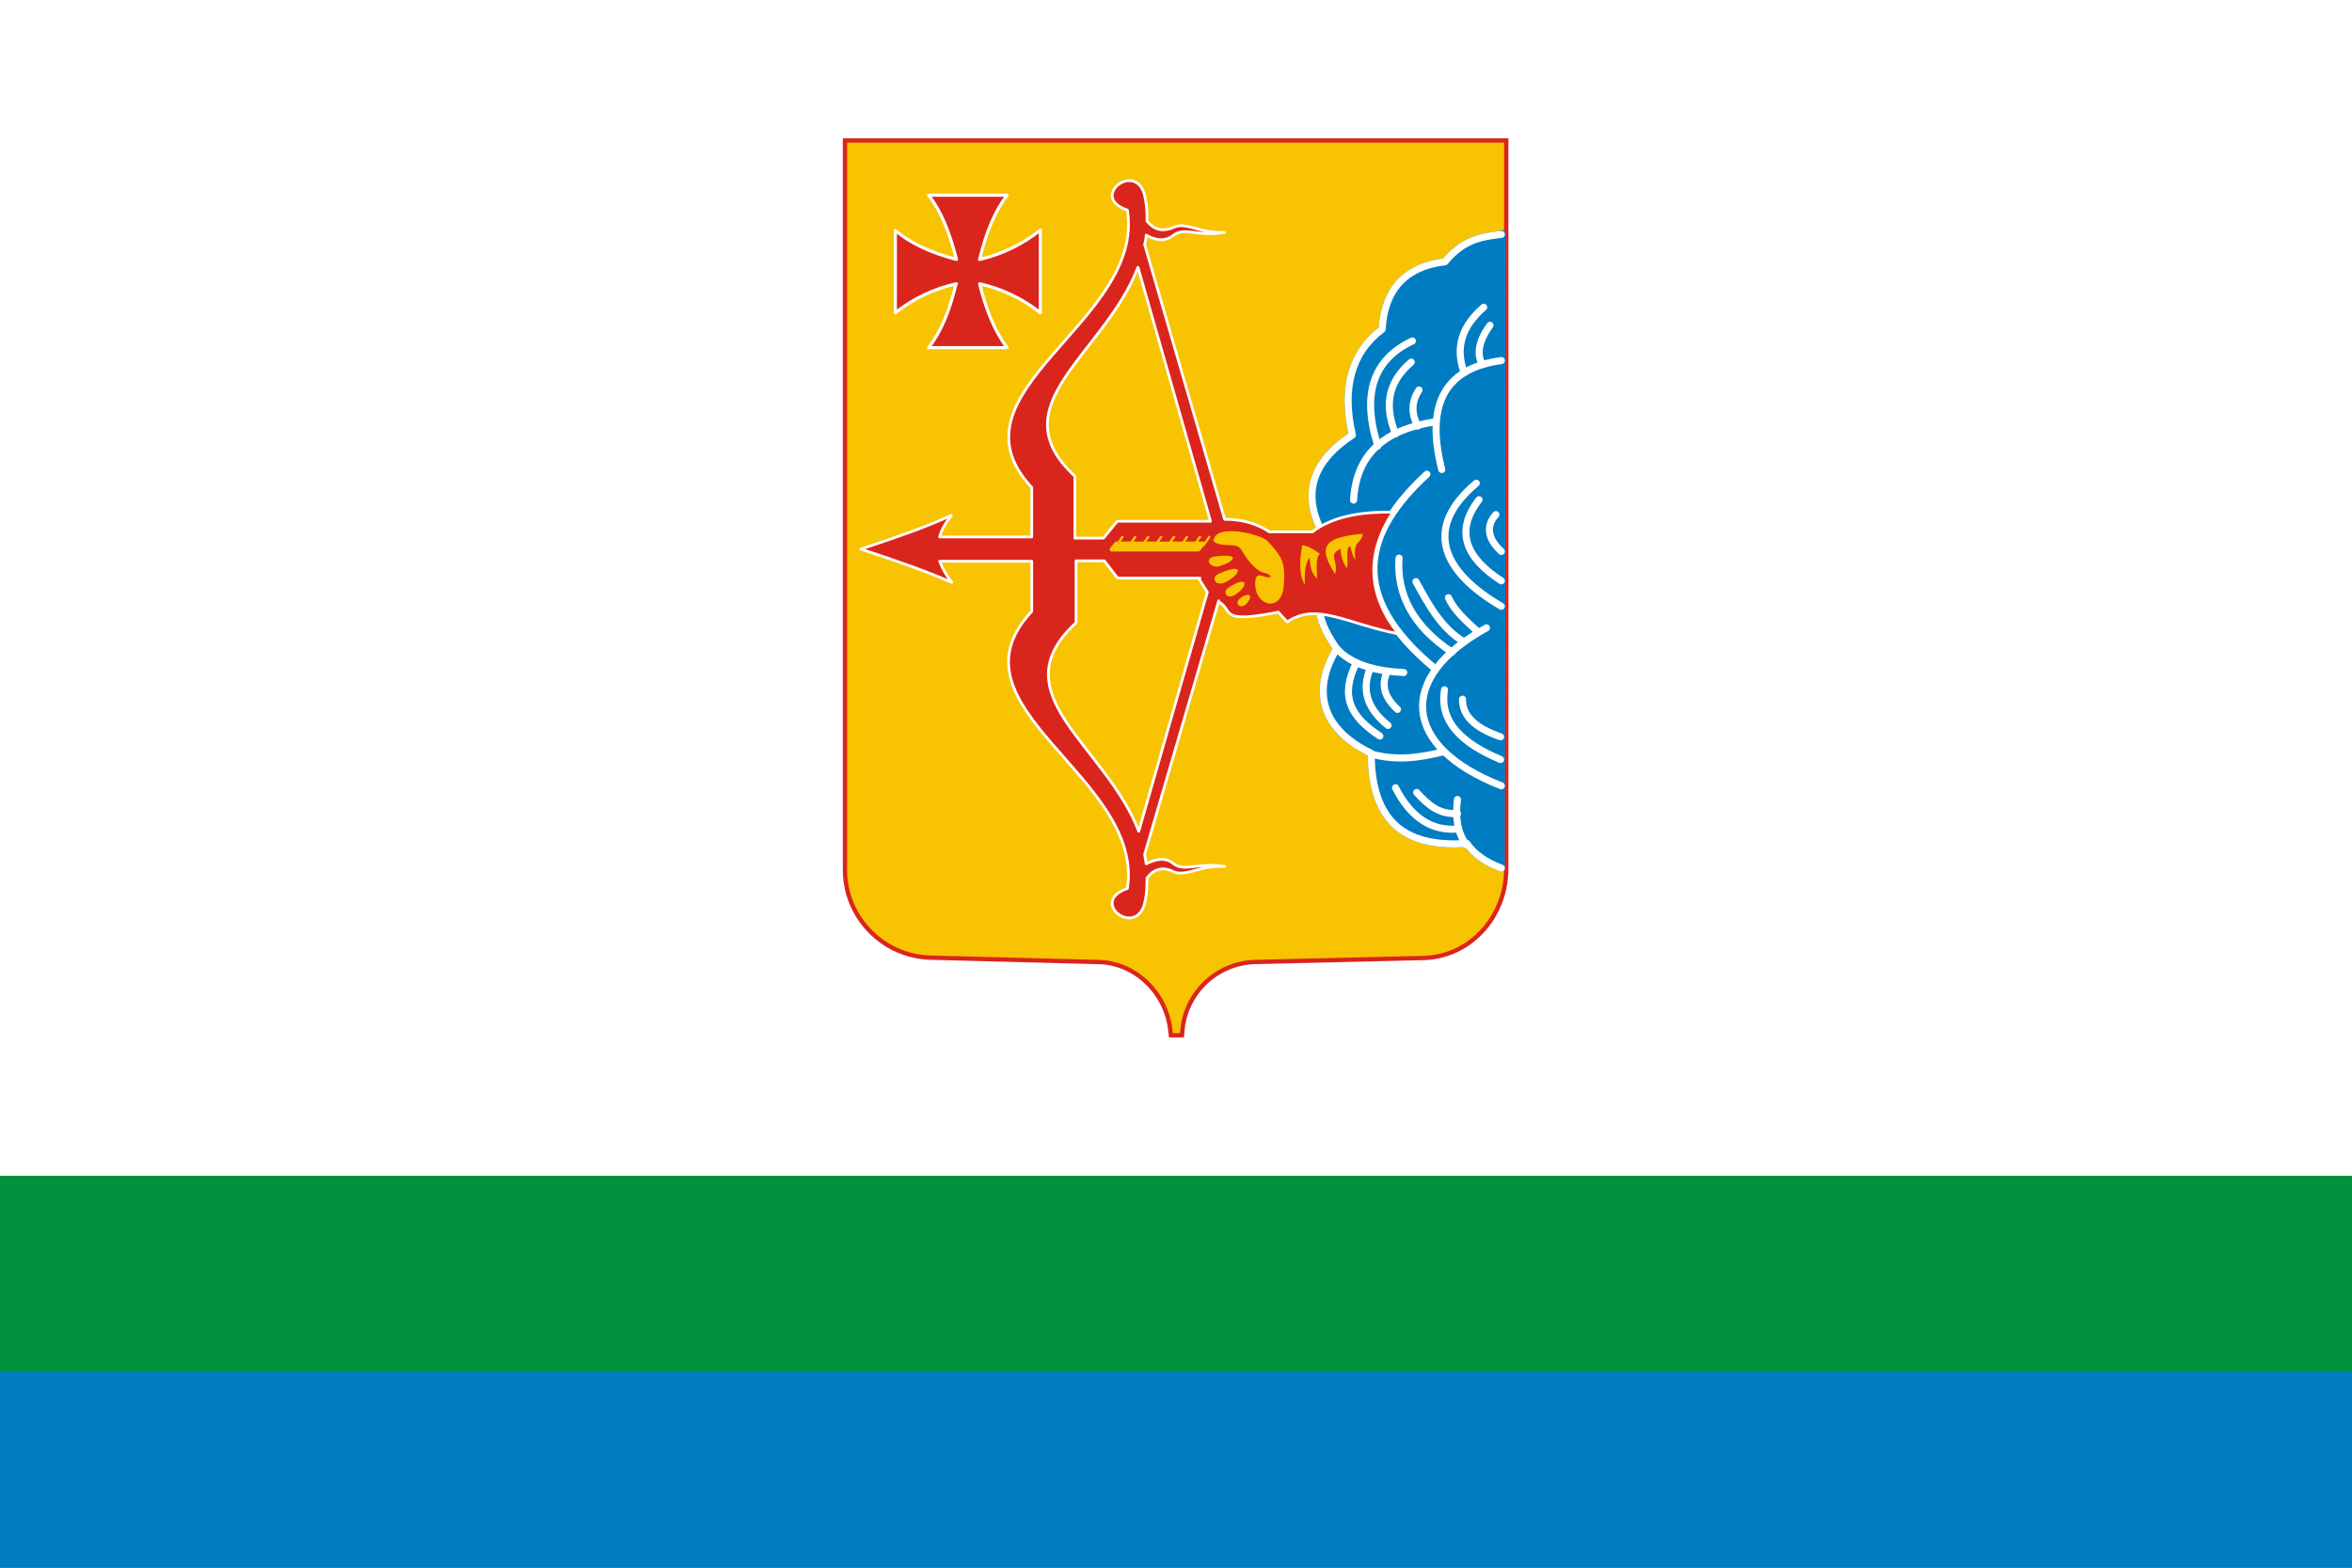
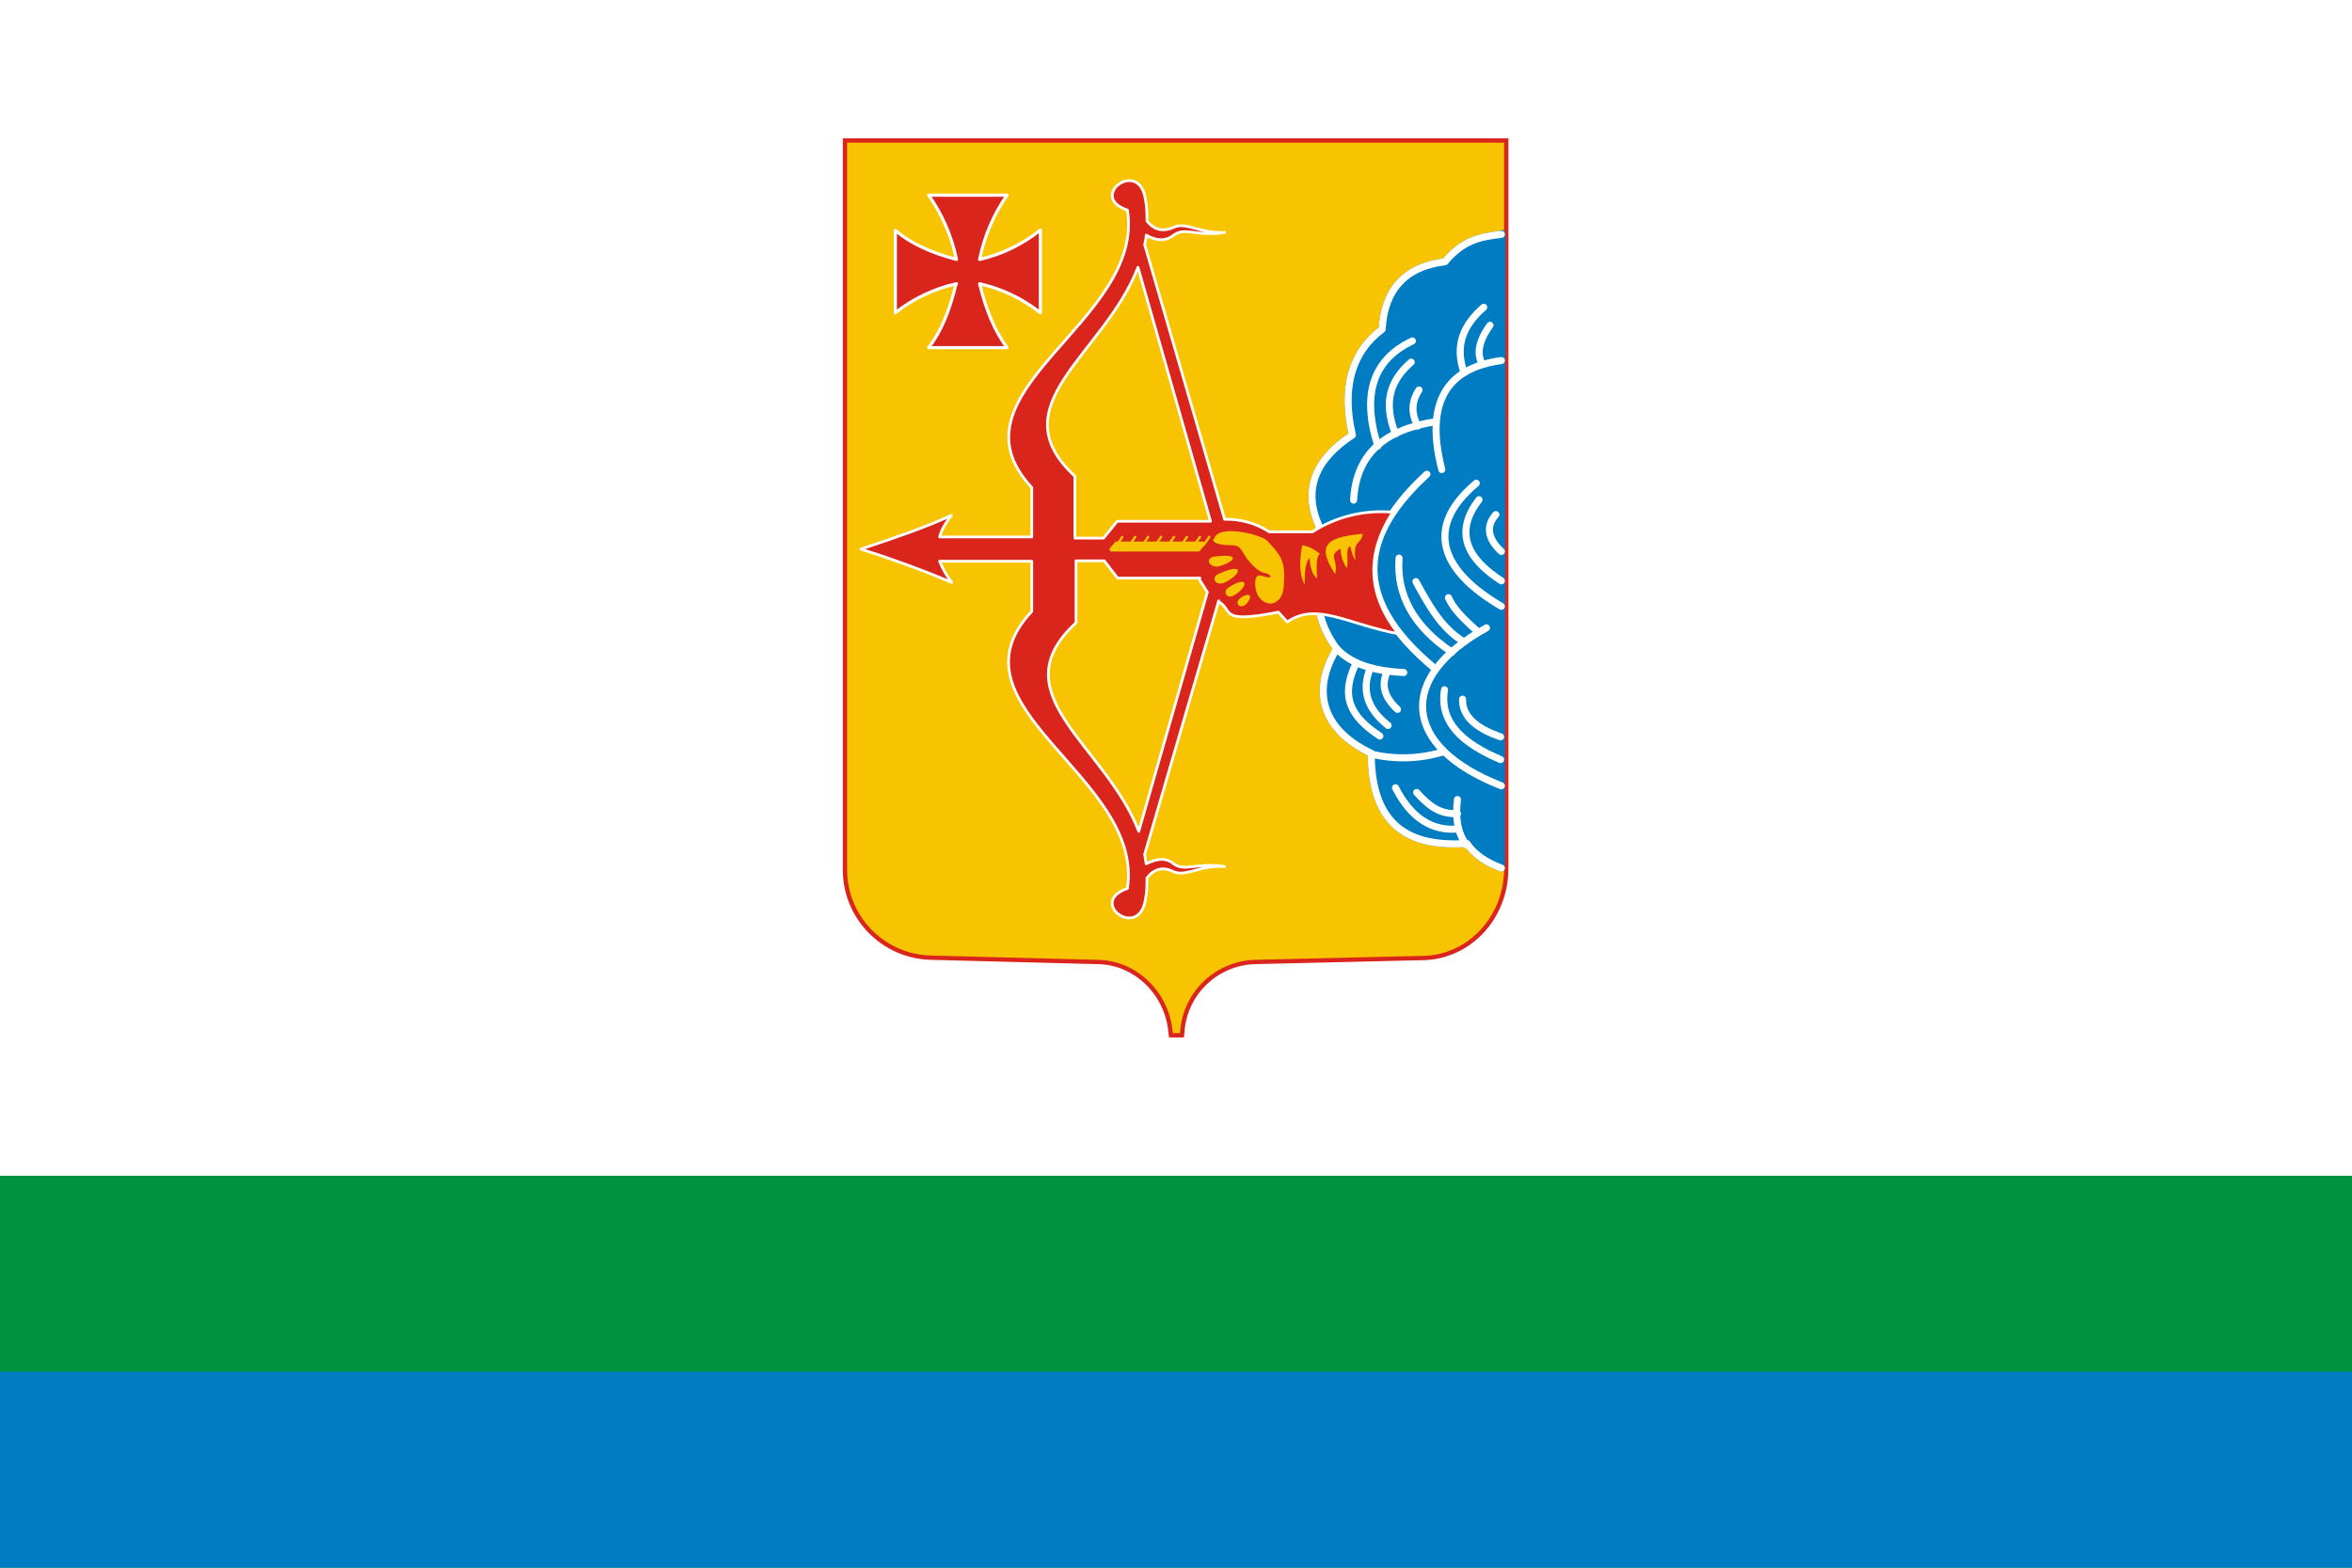
- <svg xmlns="http://www.w3.org/2000/svg" id="svg100" version="1.1" height="400" width="600" image-rendering="optimizeQuality" shape-rendering="geometricPrecision" text-rendering="geometricPrecision">
+ <svg xmlns="http://www.w3.org/2000/svg" id="svg100" image-rendering="optimizeQuality" shape-rendering="geometricPrecision" text-rendering="geometricPrecision" version="1.1" viewBox="0 0 600 400">
  <defs id="defs4">
    <style id="style2" type="text/css">.str6{stroke:#f8c300;stroke-width:.6;stroke-linecap:round;stroke-linejoin:round}.str4{stroke-width:.8}.str3,.str4{stroke:#fff;stroke-linecap:round;stroke-linejoin:round}.fil5{fill:none}.fil3{fill:#007cc3}.fil6{fill:#da251d}.fil4{fill:#f8c300}</style>
  </defs>
-   <path id="rect6" stroke-width="1.8" fill="#fff" d="M0 0h600v400H0z" />
-   <path id="path8" d="M300.2 262.7a20.6 20.6 0 0120-18.7l42.4-1c11.2 0 20.2-9.5 20.2-21.4V37.3H217v184.3a21 21 0 0020.4 21.3l42.4 1.1c10.3 0 19 8.2 20.2 18.7z" fill="#0093dd" stroke="#da251d" stroke-width="4" stroke-linecap="round" />
-   <path id="rect10" stroke-width="1.8" fill="#00923f" d="M0 300h600v100H0z" />
-   <path id="rect12" class="fil3" stroke-width="1.8" d="M0 350h600v50H0z" />
-   <path id="path14" d="M300.2 262.7a20.6 20.6 0 0120-18.7l42.4-1c11.2 0 20.2-9.5 20.2-21.4V37.3H217v184.3a21 21 0 0020.4 21.3l42.4 1.1c10.3 0 19 8.2 20.2 18.7z" class="fil4" stroke-width="1.8" stroke="#f8c300" stroke-linecap="round" />
-   <path id="path16" d="M383 59.8c-5.7.6-10 1.7-14.4 7-10.3 1.2-15.5 7.4-16 17.2-7.8 5.8-10.4 15-7.6 27-9.2 6-12.8 13.7-8.5 23.2l.2 22.3c.6 3.1 2.2 6 4.3 9-6.6 10.9-3.7 20.7 8.8 26.7 0 18.7 9.9 24 24.4 23 1.9 2.8 4.8 4.8 8.8 6.3l.2-161.9z" class="fil3" stroke-width="1.8" stroke="#007cc3" stroke-linecap="round" stroke-linejoin="round" />
-   <path id="path18" d="M383 59.8c-5.7.6-10 1.7-14.4 7-10.3 1.2-15.5 7.4-16 17.2-7.8 5.8-10.4 15-7.6 27-9.2 6-12.8 13.7-8.5 23.2l.2 22.3c.6 3.1 2.2 6 4.3 9-6.6 10.9-3.7 20.7 8.8 26.7 0 18.7 9.9 24 24.4 23 1.9 2.8 4.8 4.8 8.8 6.3" class="fil5 str3" stroke-width="1.8" />
-   <path id="path20" d="M244 72.4a38.6 38.6 0 00-15.6 7.4v-21c3.8 3.2 8.8 5.6 15.6 7.4-1.8-7.1-4-12.4-7.1-16.4h20c-3 4-5.3 9.3-7 16.4a38.6 38.6 0 0015.5-7.5v21.1a38.6 38.6 0 00-15.5-7.4c1.7 7 4 12.3 7 16.3h-20c3.1-4 5.3-9.2 7-16.3z" class="fil6 str4" />
-   <circle id="circle22" cy="44.7" cx="246.9" class="fil6 str4" />
-   <circle cy="223.2" cx="-68.6" id="circle24" transform="rotate(-90)" class="fil6 str4" />
-   <circle cy="-270.9" cx="68.6" id="circle26" transform="rotate(90)" class="fil6 str4" />
-   <circle id="circle28" cy="93.6" cx="246.9" class="fil6 str4" />
-   <path id="path30" d="M383 92c-13.5 1.8-19.7 10.2-15.2 27.8" class="fil5 str3" stroke-width="1.8" />
-   <path id="path32" d="M366.2 107.6c-12.8 2-20.2 8-20.9 20" class="fil5 str3" stroke-width="1.8" />
-   <path id="path34" d="M378.2 93c-1.6-2.6-1-6 1.9-10" class="fil5 str3" stroke-width="1.8" />
-   <path id="path36" d="M378.5 78.4c-5.4 4.7-7.4 10-5 16.7" class="fil5 str3" stroke-width="1.8" />
-   <path id="path38" d="M362 99.5c-2 3-2 6.1-.3 9.2" class="fil5 str3" stroke-width="1.8" />
-   <path id="path40" d="M360 92.4c-5.2 4.5-7.3 10.1-4 18.3" class="fil5 str3" stroke-width="1.8" />
-   <path id="path42" d="M360.3 87c-9.8 4.6-13.1 13.4-8.8 26.8" class="fil5 str3" stroke-width="1.8" />
-   <path id="path44" d="M383 140.7c-3.5-3.2-4-6.5-1.4-9.4" class="fil5 str3" stroke-width="1.8" />
-   <path id="path46" d="M383 148.2c-9-5.8-12-12.6-5.7-20.7" class="fil5 str3" stroke-width="1.8" />
-   <path id="path48" d="M383 154.7c-14.9-8.7-20.2-19.8-6.4-31.4" class="fil5 str3" stroke-width="1.8" />
-   <path id="path50" d="M383 200.5c-25.6-10-26.6-27.8-3.8-40.3" class="fil5 str3" stroke-width="1.8" />
-   <path id="path52" d="M364 121c-16.1 14.8-20.6 31 2.2 49.7" class="fil5 str3" stroke-width="1.8" />
-   <path id="path54" d="M370.4 166.4c-9.7-6.4-14.2-14.6-13.5-24" class="fil5 str3" stroke-width="1.8" />
-   <path id="path56" d="M373.5 163.8c-6-3.6-9.2-9.8-12.3-15.4" class="fil5 str3" stroke-width="1.8" />
-   <path id="path58" d="M369.5 152.5c1.4 3.1 3.8 5.3 7.6 8.8" class="fil5 str3" stroke-width="1.8" />
-   <path id="path60" d="M368.5 176c-1.4 8.4 4.8 13.8 14.3 17.8" class="fil5 str3" stroke-width="1.8" />
-   <path id="path62" d="M373.1 178.4c-.1 4.3 3.3 7.4 9.7 9.6" class="fil5 str3" stroke-width="1.8" />
-   <path id="path64" d="M358.1 171.6c-6.2-.3-13-1.6-17.1-6.1" class="fil5 str3" stroke-width="1.8" />
-   <path id="path66" d="M356.5 181c-3.2-3-4.3-6-2.6-9.7" class="fil5 str3" stroke-width="1.8" />
-   <path id="path68" d="M349.6 170.4c-2.4 5.6-.8 10.5 4.5 14.7" class="fil5 str3" stroke-width="1.8" />
-   <path id="path70" d="M352 187.8c-7.6-5-10.2-10.2-6-18.7" class="fil5 str3" stroke-width="1.8" />
-   <path id="path72" d="M349.8 192.4c6.7 1.8 12.4.9 18.5-.6" class="fil5 str3" stroke-width="1.8" />
-   <path id="path74" d="M371.8 204c-.6 5 .1 8.5 2.2 11.5" class="fil5 str3" stroke-width="1.8" />
-   <path id="path76" d="M361.4 202.2c3 3.3 5.7 5.6 10.4 5.4" class="fil5 str3" stroke-width="1.8" />
-   <path id="path78" d="M356 201c3.8 7.5 9.2 11.2 16.1 10.5" class="fil5 str3" stroke-width="1.8" />
-   <path id="path80" d="M308.8 133H285l-3.5 4.3h-7.3v-15.8c-19.7-18.2 7.6-31.1 16.1-53.3zm-3 14.6l2.2 3.5-17.5 61c-8.5-22.1-35.8-35-16-53.2v-15.8h7.2l3.4 4.4h21zm5 5.9c4 2.1-.3 5.8 15.3 2.7l2.3 2.5c7.4-5.2 15.5.6 28.3 3-7.6-9.7-8.5-20-1.4-31-8.1-.2-15.4 1.1-20.5 5h-11c-3-2-6.7-3.2-11.4-3.2L292 62.4c.2-.8.4-1.7.4-2.4 2.6 1.5 5 1.6 7 0 3-2.2 6 .5 13-.7-6.5.3-9.8-2.8-13-1.3-3 1.3-5.1.5-6.8-1.6 0-1.9 0-3.5-.4-5.5-1.5-10.7-14.9-.7-4.6 2.7 4.6 28.6-47.3 46.2-24.4 70.8V137h-23.5c.5-2 1.7-3.8 3-5.5-6.5 3-14.3 5.7-23.1 8.6 8.8 2.9 16.6 5.6 23.2 8.5a22 22 0 01-3.1-5.4h23.5V156c-23 24.5 28.8 42.2 24.4 70.7-10.3 3.5 3 13.3 4.6 2.8.4-1.9.4-3.7.4-5.5 1.7-2.2 4-3 6.7-1.6 3.3 1.4 6.8-1.7 13.1-1.3-7-1.1-10.2 1.4-13-.7-2-1.7-4.4-1.3-7 0l-.4-2.4 18.9-64.7z" class="fil6" stroke="#fff" stroke-width=".7" stroke-linejoin="round" />
-   <path id="path82" d="M309.5 137.5c-.3 1.4 3 1.6 4.3 1.6 2.8 0 2.6 1 4.2 3.3 4 5.2 5 3 6.2 4.7-1.2 1-4-2.2-4 1.8 0 6 6.8 7.3 7.3.6.5-6.4-.7-7.7-4.2-11.5-1.5-1.6-12.6-4.4-13.6-.5z" class="fil4" stroke-width="1.8" />
-   <path id="path84" d="M309.9 142c-2.8.4-1.3 3 1 2.5 3.5-.9 6.4-3.4-1-2.5z" class="fil4" stroke-width="1.8" />
-   <path id="path86" d="M310.7 146.5c-1.9 1-.5 3.3 2 2 3.9-2 5-5.2-2-2z" class="fil4" stroke-width="1.8" />
-   <path id="path88" d="M313.3 150c-1.5 1-.3 3.3 2 1.6 3.4-2.3 2.9-4.9-2-1.6z" class="fil4" stroke-width="1.8" />
-   <path id="path90" d="M316.3 152.7c-1.6 1.3.3 3.1 1.9 1.1 1.9-2.5-.4-2.5-2-1z" class="fil4" stroke-width="1.8" />
-   <path id="path92" d="M345.8 143c-.8-5.5 1.6-4 1.8-6.8-10 .9-11.5 3.3-7 10.3.9-3.8-2-4.7 1.4-6.5 0 1.6.5 3.5 1.6 5 .5-2-.5-4.8.8-5.7.4 1.2.6 2.7 1.4 3.6z" class="fil4" stroke-width="1.8" />
-   <path id="path94" d="M332.9 149.3c-.2-3 .1-5.8 1.2-7 .1 2.2.5 4.2 1.9 5.3-.2-3.6-.2-5.6.7-6.3-2.1-1.5-3.2-2-4.5-2.2-.9 4.7-.6 8.4.8 10.2z" class="fil4" stroke-width="1.8" />
-   <path transform="scale(1.7291 1.81818)" id="polygon96" class="fil4 str6" d="M164.7 76.3l-.7.8h12.8l.7-.8z" />
+   <path id="rect6" fill="#fff" stroke-width="1.8" d="M0 0h600v400H0z" />
+   <path id="path8" fill="#0093dd" stroke="#da251d" stroke-linecap="round" stroke-width="4" d="M300.2 262.7a20.6 20.6 0 0120-18.7l42.4-1c11.2 0 20.2-9.5 20.2-21.4V37.3H217v184.3a21 21 0 0020.4 21.3l42.4 1.1c10.3 0 19 8.2 20.2 18.7z" />
+   <path id="rect10" fill="#00923f" stroke-width="1.8" d="M0 300h600v100H0z" />
+   <path id="rect12" stroke-width="1.8" d="M0 350h600v50H0z" class="fil3" />
+   <path id="path14" stroke="#f8c300" stroke-linecap="round" stroke-width="1.8" d="M300.2 262.7a20.6 20.6 0 0120-18.7l42.4-1c11.2 0 20.2-9.5 20.2-21.4V37.3H217v184.3a21 21 0 0020.4 21.3l42.4 1.1c10.3 0 19 8.2 20.2 18.7z" class="fil4" />
+   <path id="path16" stroke="#007cc3" stroke-linecap="round" stroke-linejoin="round" stroke-width="1.8" d="M383 59.8c-5.7.6-10 1.7-14.4 7-10.3 1.2-15.5 7.4-16 17.2-7.8 5.8-10.4 15-7.6 27-9.2 6-12.8 13.7-8.5 23.2l.2 22.3a24 24 0 004.3 9c-6.6 10.9-3.7 20.7 8.8 26.7 0 18.7 9.9 24 24.4 23 1.9 2.8 4.8 4.8 8.8 6.3l.2-161.9z" class="fil3" />
+   <path id="path18" stroke-width="1.8" d="M383 59.8c-5.7.6-10 1.7-14.4 7-10.3 1.2-15.5 7.4-16 17.2-7.8 5.8-10.4 15-7.6 27-9.2 6-12.8 13.7-8.5 23.2l.2 22.3a24 24 0 004.3 9c-6.6 10.9-3.7 20.7 8.8 26.7 0 18.7 9.9 24 24.4 23 1.9 2.8 4.8 4.8 8.8 6.3" class="fil5 str3" />
+   <path id="path20" d="M244 72.4a38.6 38.6 0 00-15.6 7.4v-21c3.8 3.2 8.8 5.6 15.6 7.4a44 44 0 00-7.1-16.4h20a44 44 0 00-7 16.4 38.6 38.6 0 0015.5-7.5v21.1a38.6 38.6 0 00-15.5-7.4c1.7 7 4 12.3 7 16.3h-20c3.1-4 5.3-9.2 7-16.3z" class="fil6 str4" />
+   <circle id="circle22" cx="246.9" cy="44.7" class="fil6 str4" />
+   <circle id="circle24" cx="-68.6" cy="223.2" class="fil6 str4" transform="rotate(-90)" />
+   <circle id="circle26" cx="68.6" cy="-270.9" class="fil6 str4" transform="rotate(90)" />
+   <circle id="circle28" cx="246.9" cy="93.6" class="fil6 str4" />
+   <path id="path30" stroke-width="1.8" d="M383 92c-13.5 1.8-19.7 10.2-15.2 27.8" class="fil5 str3" />
+   <path id="path32" stroke-width="1.8" d="M366.2 107.6c-12.8 2-20.2 8-20.9 20" class="fil5 str3" />
+   <path id="path34" stroke-width="1.8" d="M378.2 93c-1.6-2.6-1-6 1.9-10" class="fil5 str3" />
+   <path id="path36" stroke-width="1.8" d="M378.5 78.4c-5.4 4.7-7.4 10-5 16.7" class="fil5 str3" />
+   <path id="path38" stroke-width="1.8" d="M362 99.5c-2 3-2 6.1-.3 9.2" class="fil5 str3" />
+   <path id="path40" stroke-width="1.8" d="M360 92.4c-5.2 4.5-7.3 10.1-4 18.3" class="fil5 str3" />
+   <path id="path42" stroke-width="1.8" d="M360.3 87c-9.8 4.6-13.1 13.4-8.8 26.8" class="fil5 str3" />
+   <path id="path44" stroke-width="1.8" d="M383 140.7c-3.5-3.2-4-6.5-1.4-9.4" class="fil5 str3" />
+   <path id="path46" stroke-width="1.8" d="M383 148.2c-9-5.8-12-12.6-5.7-20.7" class="fil5 str3" />
+   <path id="path48" stroke-width="1.8" d="M383 154.7c-14.9-8.7-20.2-19.8-6.4-31.4" class="fil5 str3" />
+   <path id="path50" stroke-width="1.8" d="M383 200.5c-25.6-10-26.6-27.8-3.8-40.3" class="fil5 str3" />
+   <path id="path52" stroke-width="1.8" d="M364 121c-16.1 14.8-20.6 31 2.2 49.7" class="fil5 str3" />
+   <path id="path54" stroke-width="1.8" d="M370.4 166.4c-9.7-6.4-14.2-14.6-13.5-24" class="fil5 str3" />
+   <path id="path56" stroke-width="1.8" d="M373.5 163.8c-6-3.6-9.2-9.8-12.3-15.4" class="fil5 str3" />
+   <path id="path58" stroke-width="1.8" d="M369.5 152.5c1.4 3.1 3.8 5.3 7.6 8.8" class="fil5 str3" />
+   <path id="path60" stroke-width="1.8" d="M368.5 176c-1.4 8.4 4.8 13.8 14.3 17.8" class="fil5 str3" />
+   <path id="path62" stroke-width="1.8" d="M373.1 178.4c-.1 4.3 3.3 7.4 9.7 9.6" class="fil5 str3" />
+   <path id="path64" stroke-width="1.8" d="M358.1 171.6c-6.2-.3-13-1.6-17.1-6.1" class="fil5 str3" />
+   <path id="path66" stroke-width="1.8" d="M356.5 181c-3.2-3-4.3-6-2.6-9.7" class="fil5 str3" />
+   <path id="path68" stroke-width="1.8" d="M349.6 170.4c-2.4 5.6-.8 10.5 4.5 14.7" class="fil5 str3" />
+   <path id="path70" stroke-width="1.8" d="M352 187.8c-7.6-5-10.2-10.2-6-18.7" class="fil5 str3" />
+   <path id="path72" stroke-width="1.8" d="M349.8 192.4a35 35 0 0018.5-.6" class="fil5 str3" />
+   <path id="path74" stroke-width="1.8" d="M371.8 204c-.6 5 .1 8.5 2.2 11.5" class="fil5 str3" />
+   <path id="path76" stroke-width="1.8" d="M361.4 202.2c3 3.3 5.7 5.6 10.4 5.4" class="fil5 str3" />
+   <path id="path78" stroke-width="1.8" d="M356 201c3.8 7.5 9.2 11.2 16.1 10.5" class="fil5 str3" />
+   <path id="path80" stroke="#fff" stroke-linejoin="round" stroke-width=".7" d="M308.8 133H285l-3.5 4.3h-7.3v-15.8c-19.7-18.2 7.6-31.1 16.1-53.3zm-3 14.6l2.2 3.5-17.5 61c-8.5-22.1-35.8-35-16-53.2v-15.8h7.2l3.4 4.4h21zm5 5.9c4 2.1-.3 5.8 15.3 2.7l2.3 2.5c7.4-5.2 15.5.6 28.3 3-7.6-9.7-8.5-20-1.4-31a32.4 32.4 0 00-20.5 5h-11a20 20 0 00-11.4-3.2L292 62.4c.2-.8.4-1.7.4-2.4 2.6 1.5 5 1.6 7 0 3-2.2 6 .5 13-.7-6.5.3-9.8-2.8-13-1.3-3 1.3-5.1.5-6.8-1.6 0-1.9 0-3.5-.4-5.5-1.5-10.7-14.9-.7-4.6 2.7 4.6 28.6-47.3 46.2-24.4 70.8V137h-23.5c.5-2 1.7-3.8 3-5.5-6.5 3-14.3 5.7-23.1 8.6a268 268 0 0123.2 8.5 22 22 0 01-3.1-5.4h23.5V156c-23 24.5 28.8 42.2 24.4 70.7-10.3 3.5 3 13.3 4.6 2.8.4-1.9.4-3.7.4-5.5 1.7-2.2 4-3 6.7-1.6 3.3 1.4 6.8-1.7 13.1-1.3-7-1.1-10.2 1.4-13-.7-2-1.7-4.4-1.3-7 0l-.4-2.4 18.9-64.7z" class="fil6" />
+   <path id="path82" stroke-width="1.8" d="M309.5 137.5c-.3 1.4 3 1.6 4.3 1.6 2.8 0 2.6 1 4.2 3.3 4 5.2 5 3 6.2 4.7-1.2 1-4-2.2-4 1.8 0 6 6.8 7.3 7.3.6.5-6.4-.7-7.7-4.2-11.5-1.5-1.6-12.6-4.4-13.6-.5z" class="fil4" />
+   <path id="path84" stroke-width="1.8" d="M309.9 142c-2.8.4-1.3 3 1 2.5 3.5-.9 6.4-3.4-1-2.5z" class="fil4" />
+   <path id="path86" stroke-width="1.8" d="M310.7 146.5c-1.9 1-.5 3.3 2 2 3.9-2 5-5.2-2-2z" class="fil4" />
+   <path id="path88" stroke-width="1.8" d="M313.3 150c-1.5 1-.3 3.3 2 1.6 3.4-2.3 2.9-4.9-2-1.6z" class="fil4" />
+   <path id="path90" stroke-width="1.8" d="M316.3 152.7c-1.6 1.3.3 3.1 1.9 1.1 1.9-2.5-.4-2.5-2-1z" class="fil4" />
+   <path id="path92" stroke-width="1.8" d="M345.8 143c-.8-5.5 1.6-4 1.8-6.8-10 .9-11.5 3.3-7 10.3.9-3.8-2-4.7 1.4-6.5 0 1.6.5 3.5 1.6 5 .5-2-.5-4.8.8-5.7.4 1.2.6 2.7 1.4 3.6z" class="fil4" />
+   <path id="path94" stroke-width="1.8" d="M332.9 149.3c-.2-3 .1-5.8 1.2-7 .1 2.2.5 4.2 1.9 5.3-.2-3.6-.2-5.6.7-6.3a10 10 0 00-4.5-2.2c-.9 4.7-.6 8.4.8 10.2z" class="fil4" />
+   <path id="polygon96" d="M164.7 76.3l-.7.8h12.8l.7-.8z" class="fil4 str6" transform="scale(1.7291 1.81818)" />
  <path id="path98" d="M308.5 137l-1.4 2m-20.8-2l-1.3 2m4.6-2l-1.4 2m4.7-2l-1.4 2m4.7-2l-1.4 2m4.7-2l-1.4 2m4.7-2l-1.4 2m4.7-2l-1.4 2" class="fil5 str6" />
</svg>
